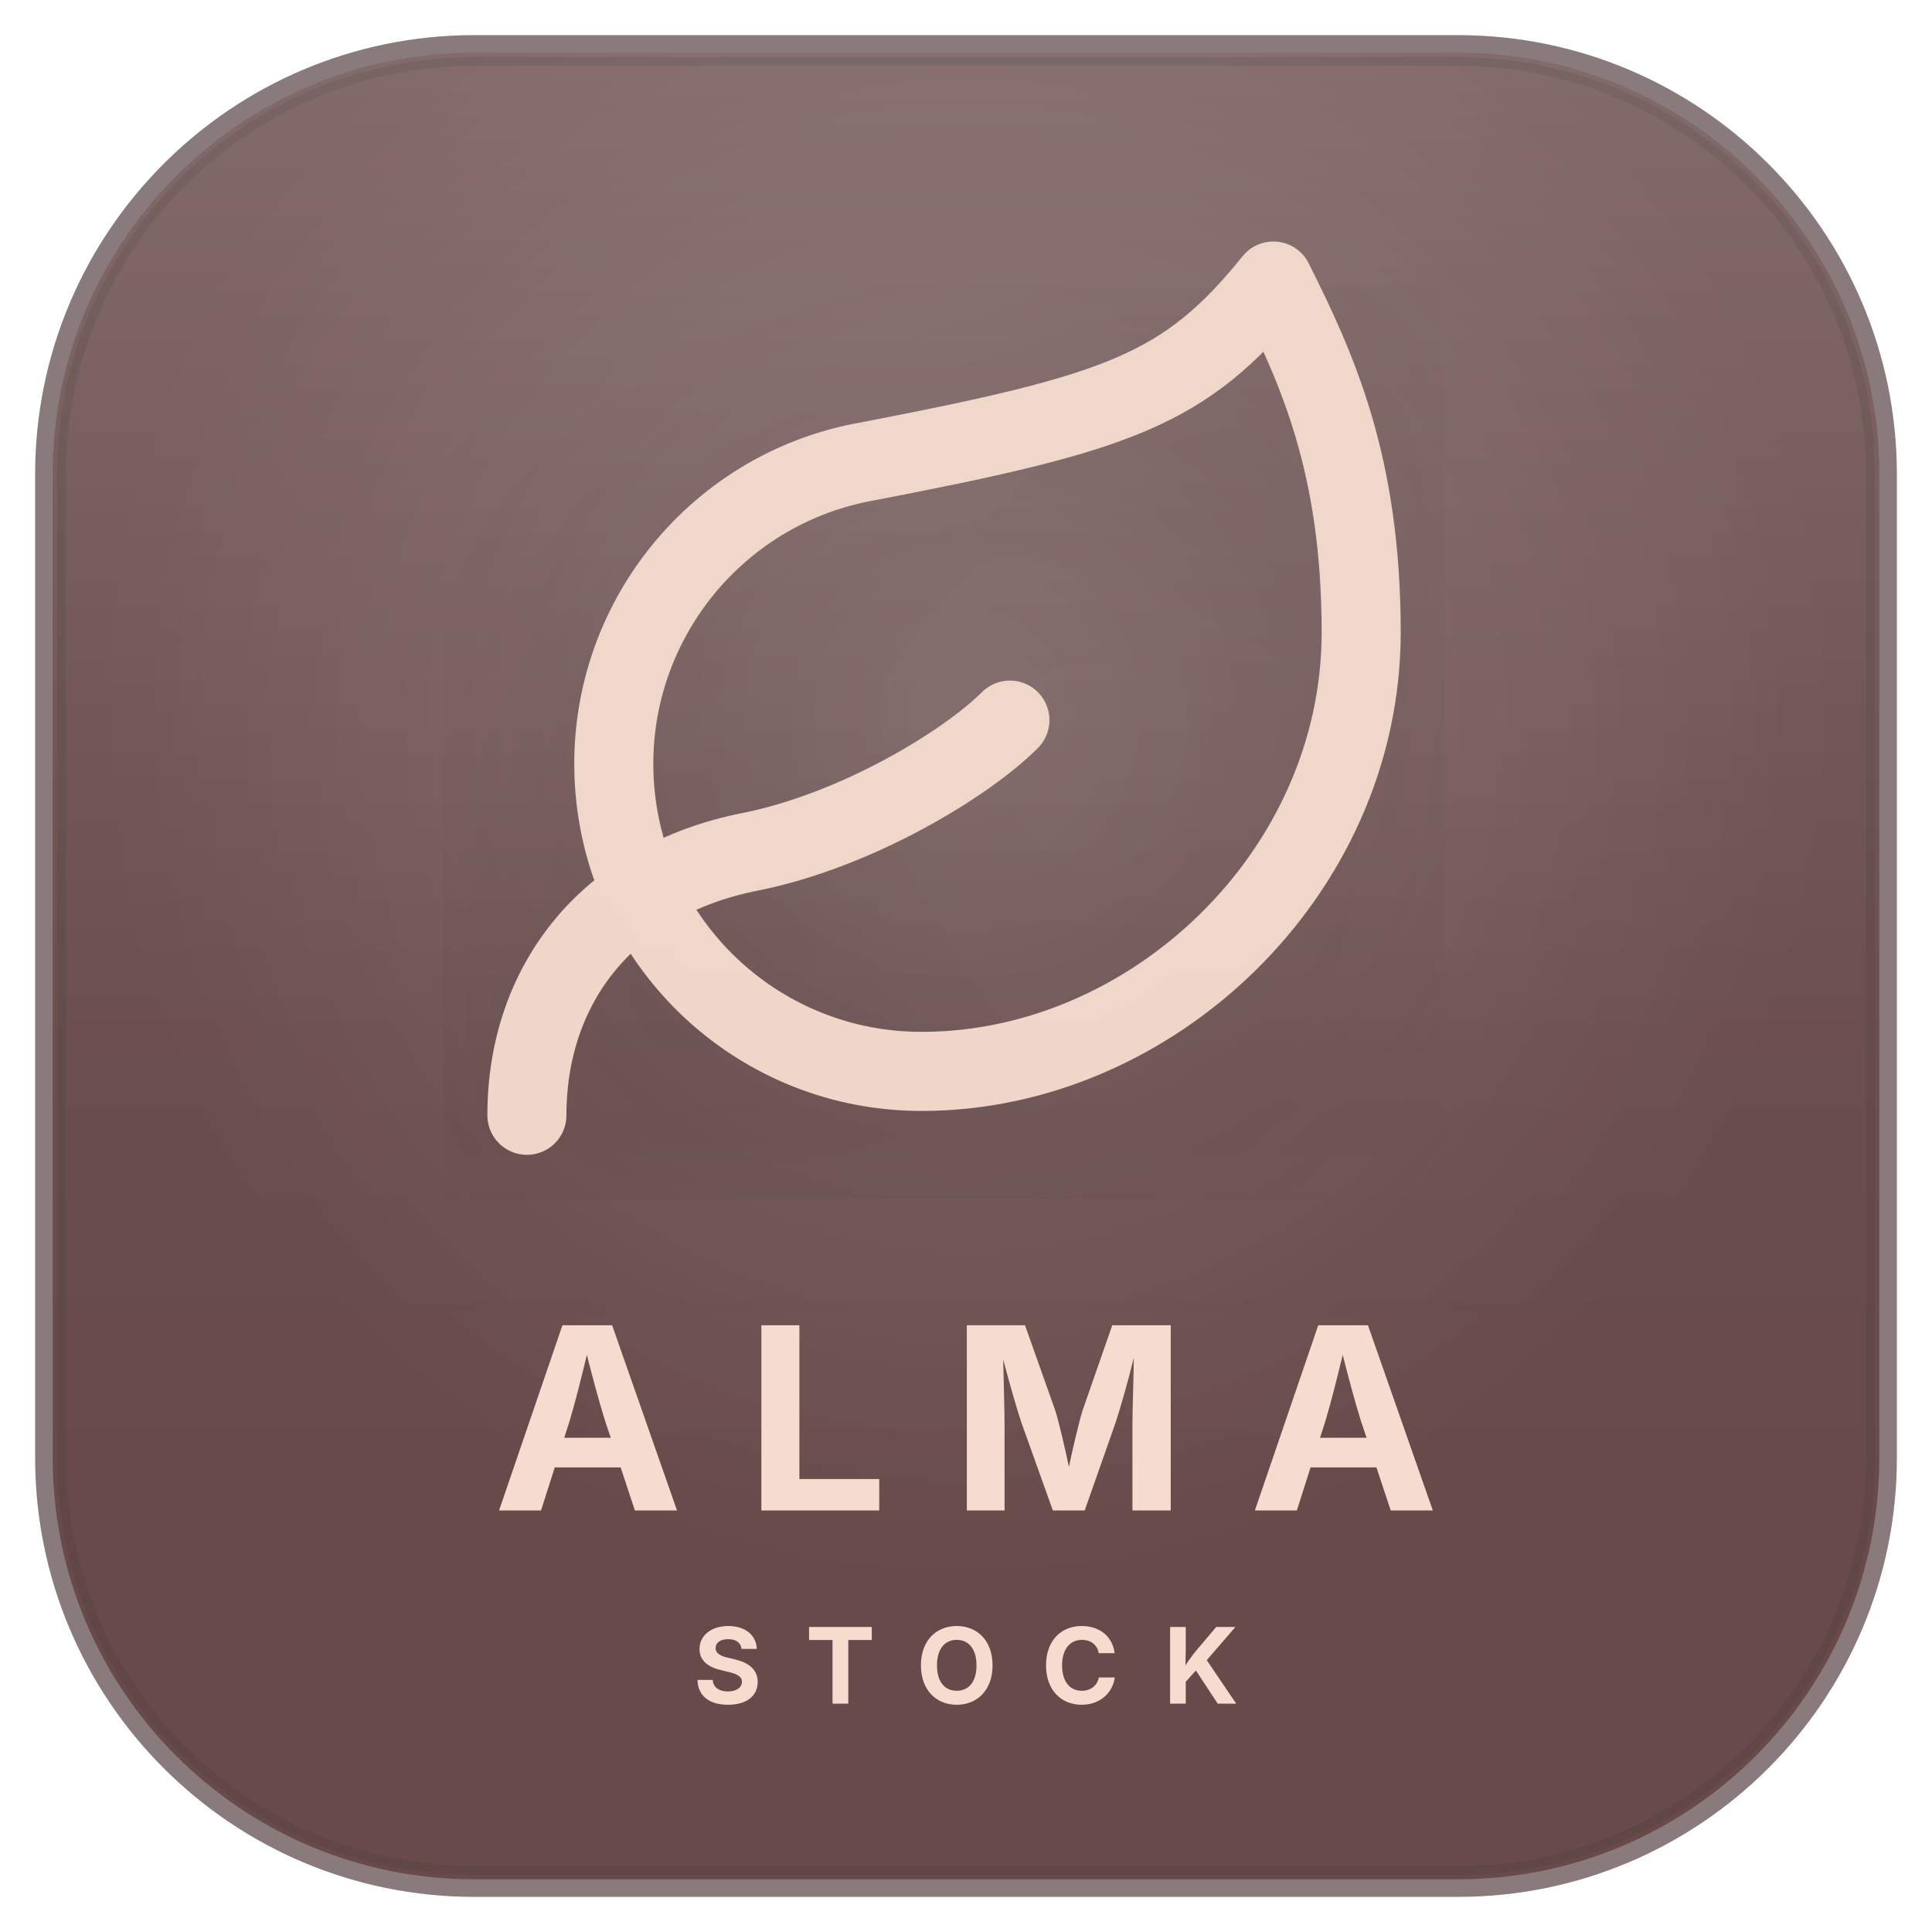
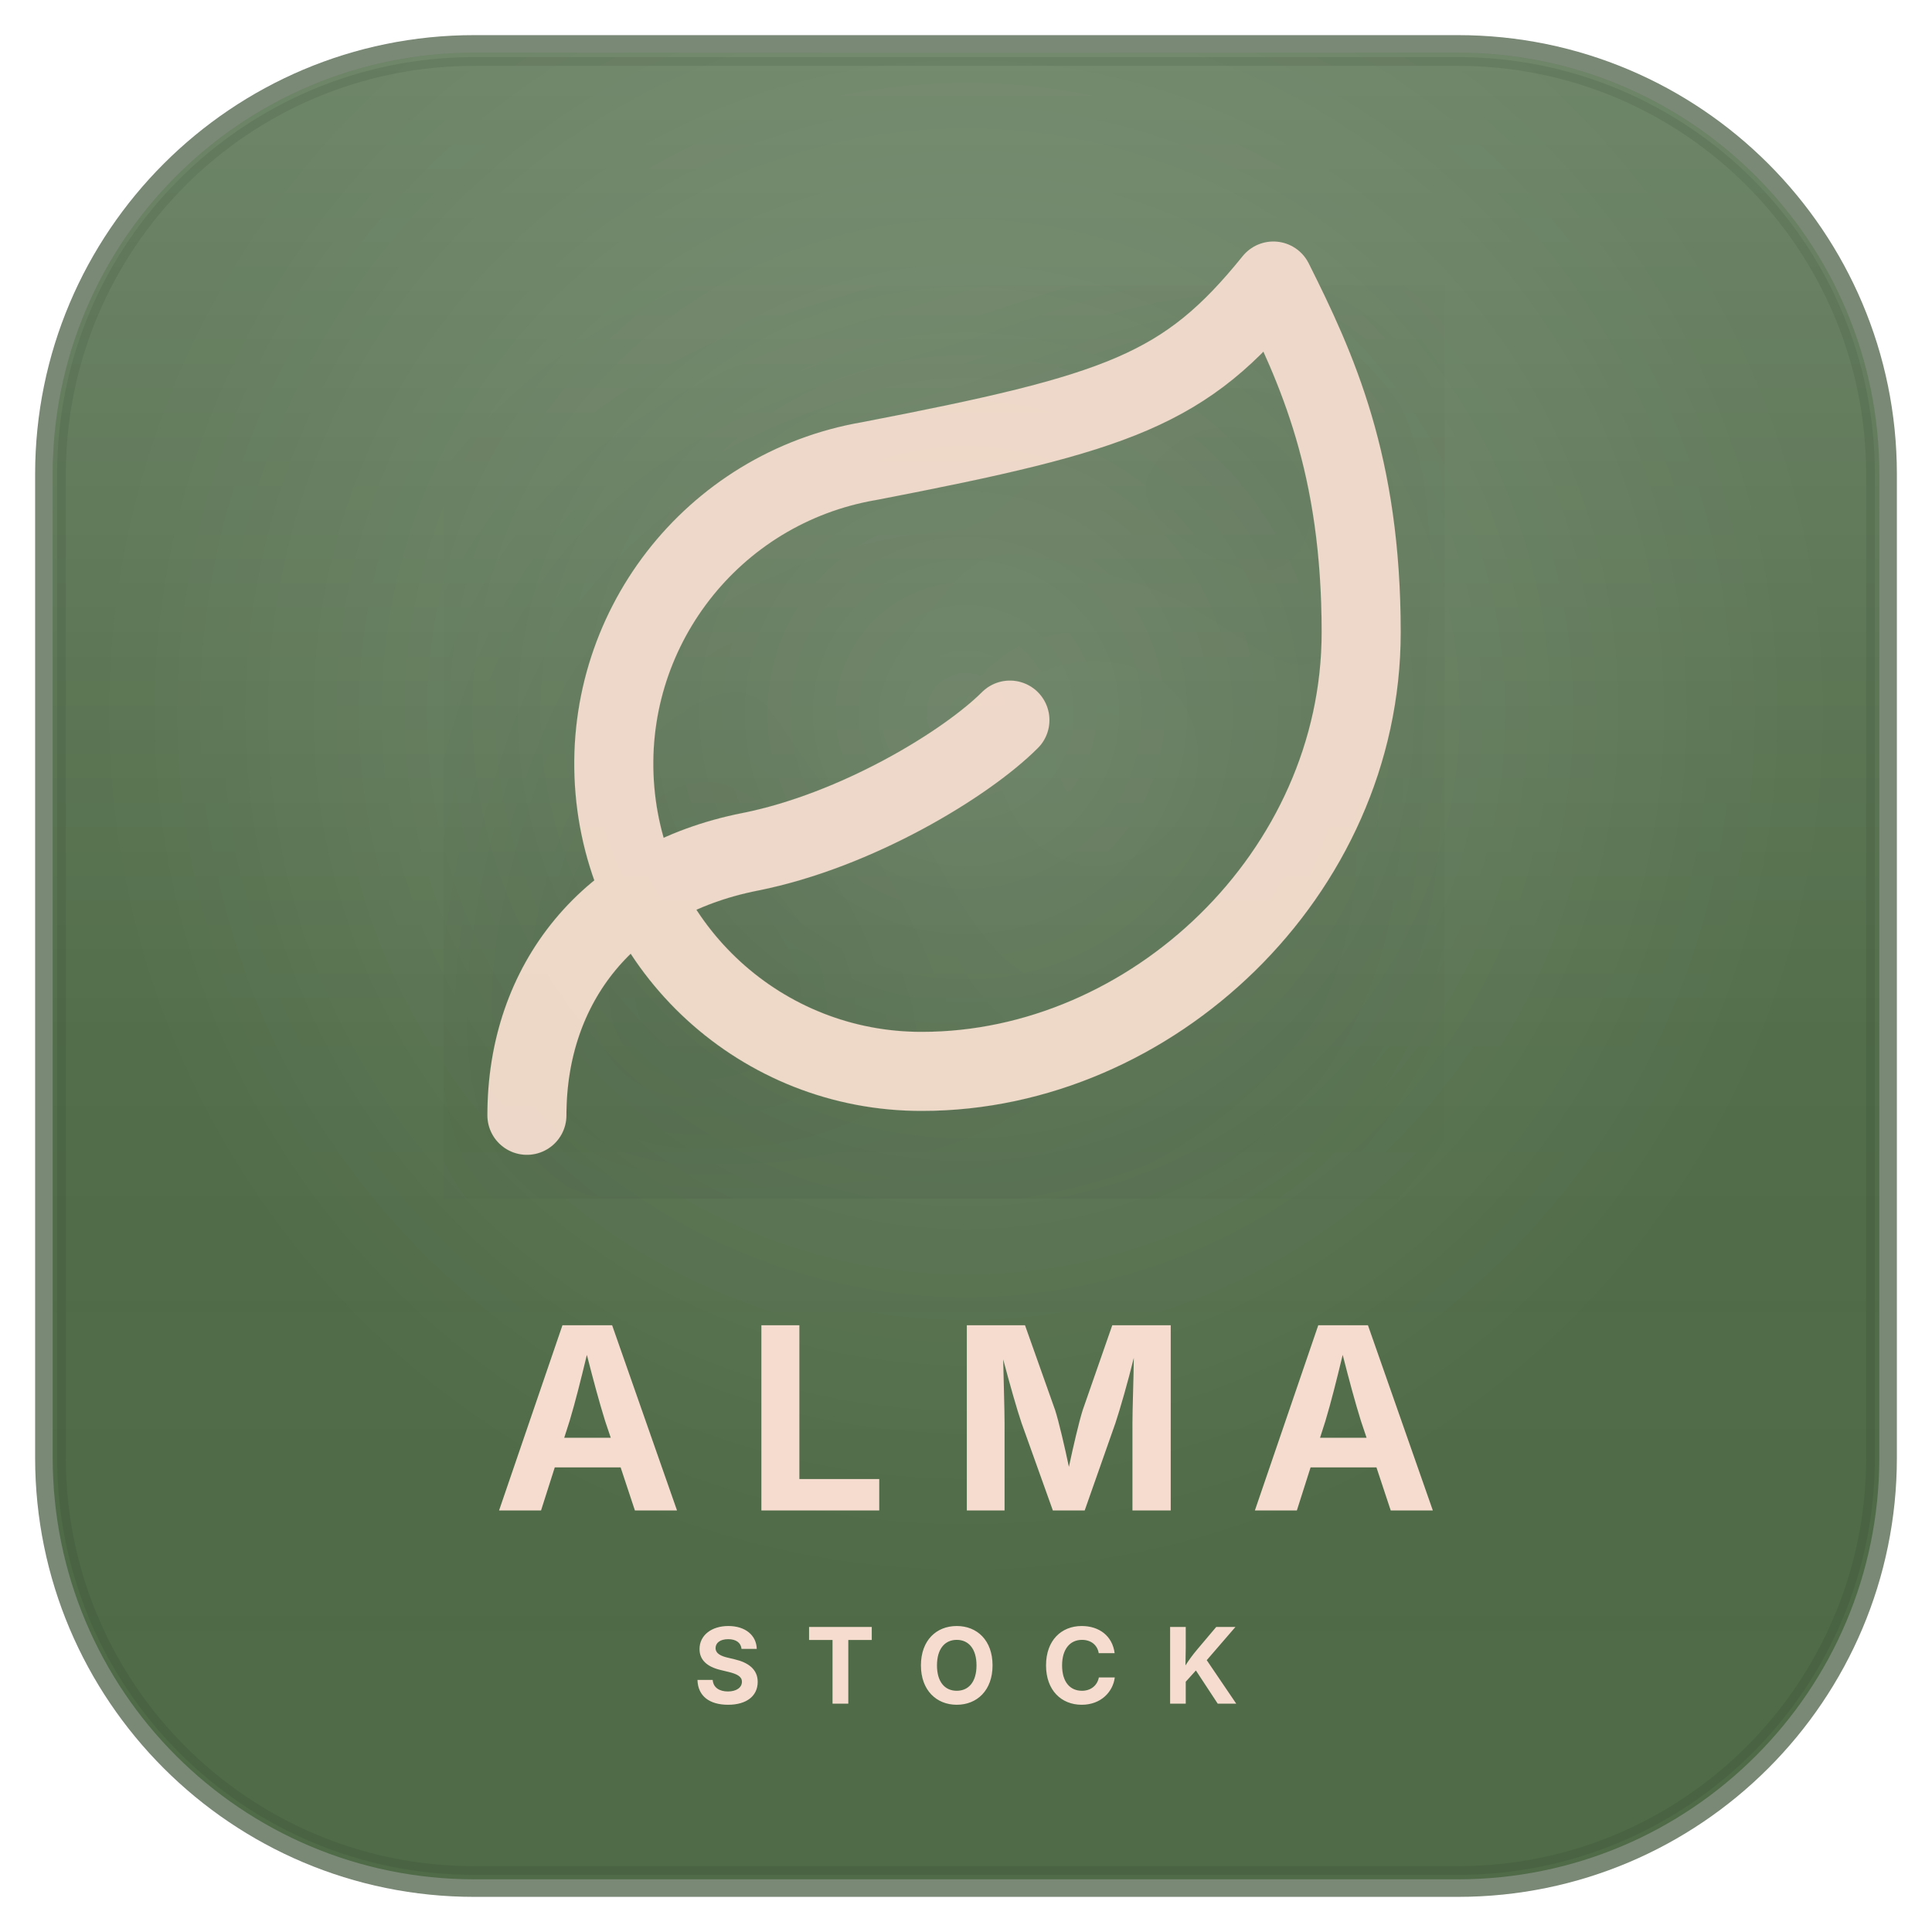
<svg xmlns="http://www.w3.org/2000/svg" viewBox="0 0 220 220" width="1024" height="1024">
  <defs>
    <linearGradient id="g_stock" x1="15%" y1="0%" x2="85%" y2="100%">
-       <stop offset="0%" stop-color="#684A4A" />
-       <stop offset="100%" stop-color="#684A4A" />
+       <stop offset="0%" stop-color="#4F6B47" />
+       <stop offset="100%" stop-color="#4F6B47" />
    </linearGradient>
    <radialGradient id="rg_stock" cx="50%" cy="36%" r="48%">
      <stop offset="0%" stop-color="rgba(255,255,255,0.15)" />
      <stop offset="100%" stop-color="rgba(255,255,255,0)" />
    </radialGradient>
    <linearGradient id="sh_stock" x1="0" y1="0" x2="0" y2="1">
      <stop offset="0%" stop-color="rgba(255,255,255,0.18)" />
      <stop offset="55%" stop-color="rgba(255,255,255,0.02)" />
      <stop offset="100%" stop-color="rgba(0,0,0,0)" />
    </linearGradient>
    <filter id="f_stock">
      <feDropShadow dx="0" dy="2" stdDeviation="3" flood-color="#000000" flood-opacity="0.18" />
    </filter>
  </defs>
-   <rect x="4" y="4" width="212" height="212" rx="50" fill="#4A3434" opacity="0.65" />
+   <rect x="4" y="4" width="212" height="212" rx="50" fill="#33482D" opacity="0.65" />
  <rect x="6" y="6" width="208" height="208" rx="48" fill="url(#g_stock)" />
  <rect x="6" y="6" width="208" height="208" rx="48" fill="url(#rg_stock)" />
  <rect x="6" y="6" width="208" height="208" rx="48" fill="url(#sh_stock)" />
  <rect x="7" y="7" width="206" height="206" rx="47" fill="none" stroke="rgba(37, 51, 38, 0.12)" stroke-width="1" />
  <g transform="translate(50 22) scale(5.0)" fill="none" stroke="#F5DCCE" stroke-width="1.8" stroke-linecap="round" stroke-linejoin="round" opacity="0.95" filter="url(#f_stock)">
    <path d="M11 20A7 7 0 0 1 9.8 6.1C15.5 5 17 4.48 19 2c1 2 2 4.18 2 8 0 5.5-4.78 10-10 10z" />
    <path d="M2 21c0-3 1.85-5.36 5.08-6C9.5 14.52 12 13 13 12" />
  </g>
  <text x="110" y="172" text-anchor="middle" fill="#F5DCCE" font-family="Inter,-apple-system,Helvetica Neue,Arial,sans-serif" font-size="29" font-weight="700" letter-spacing="7">ALMA</text>
  <text x="110" y="194" text-anchor="middle" fill="#F5DCCE" font-family="Inter,-apple-system,Helvetica Neue,Arial,sans-serif" font-size="12" font-weight="700" letter-spacing="5">STOCK</text>
</svg>
